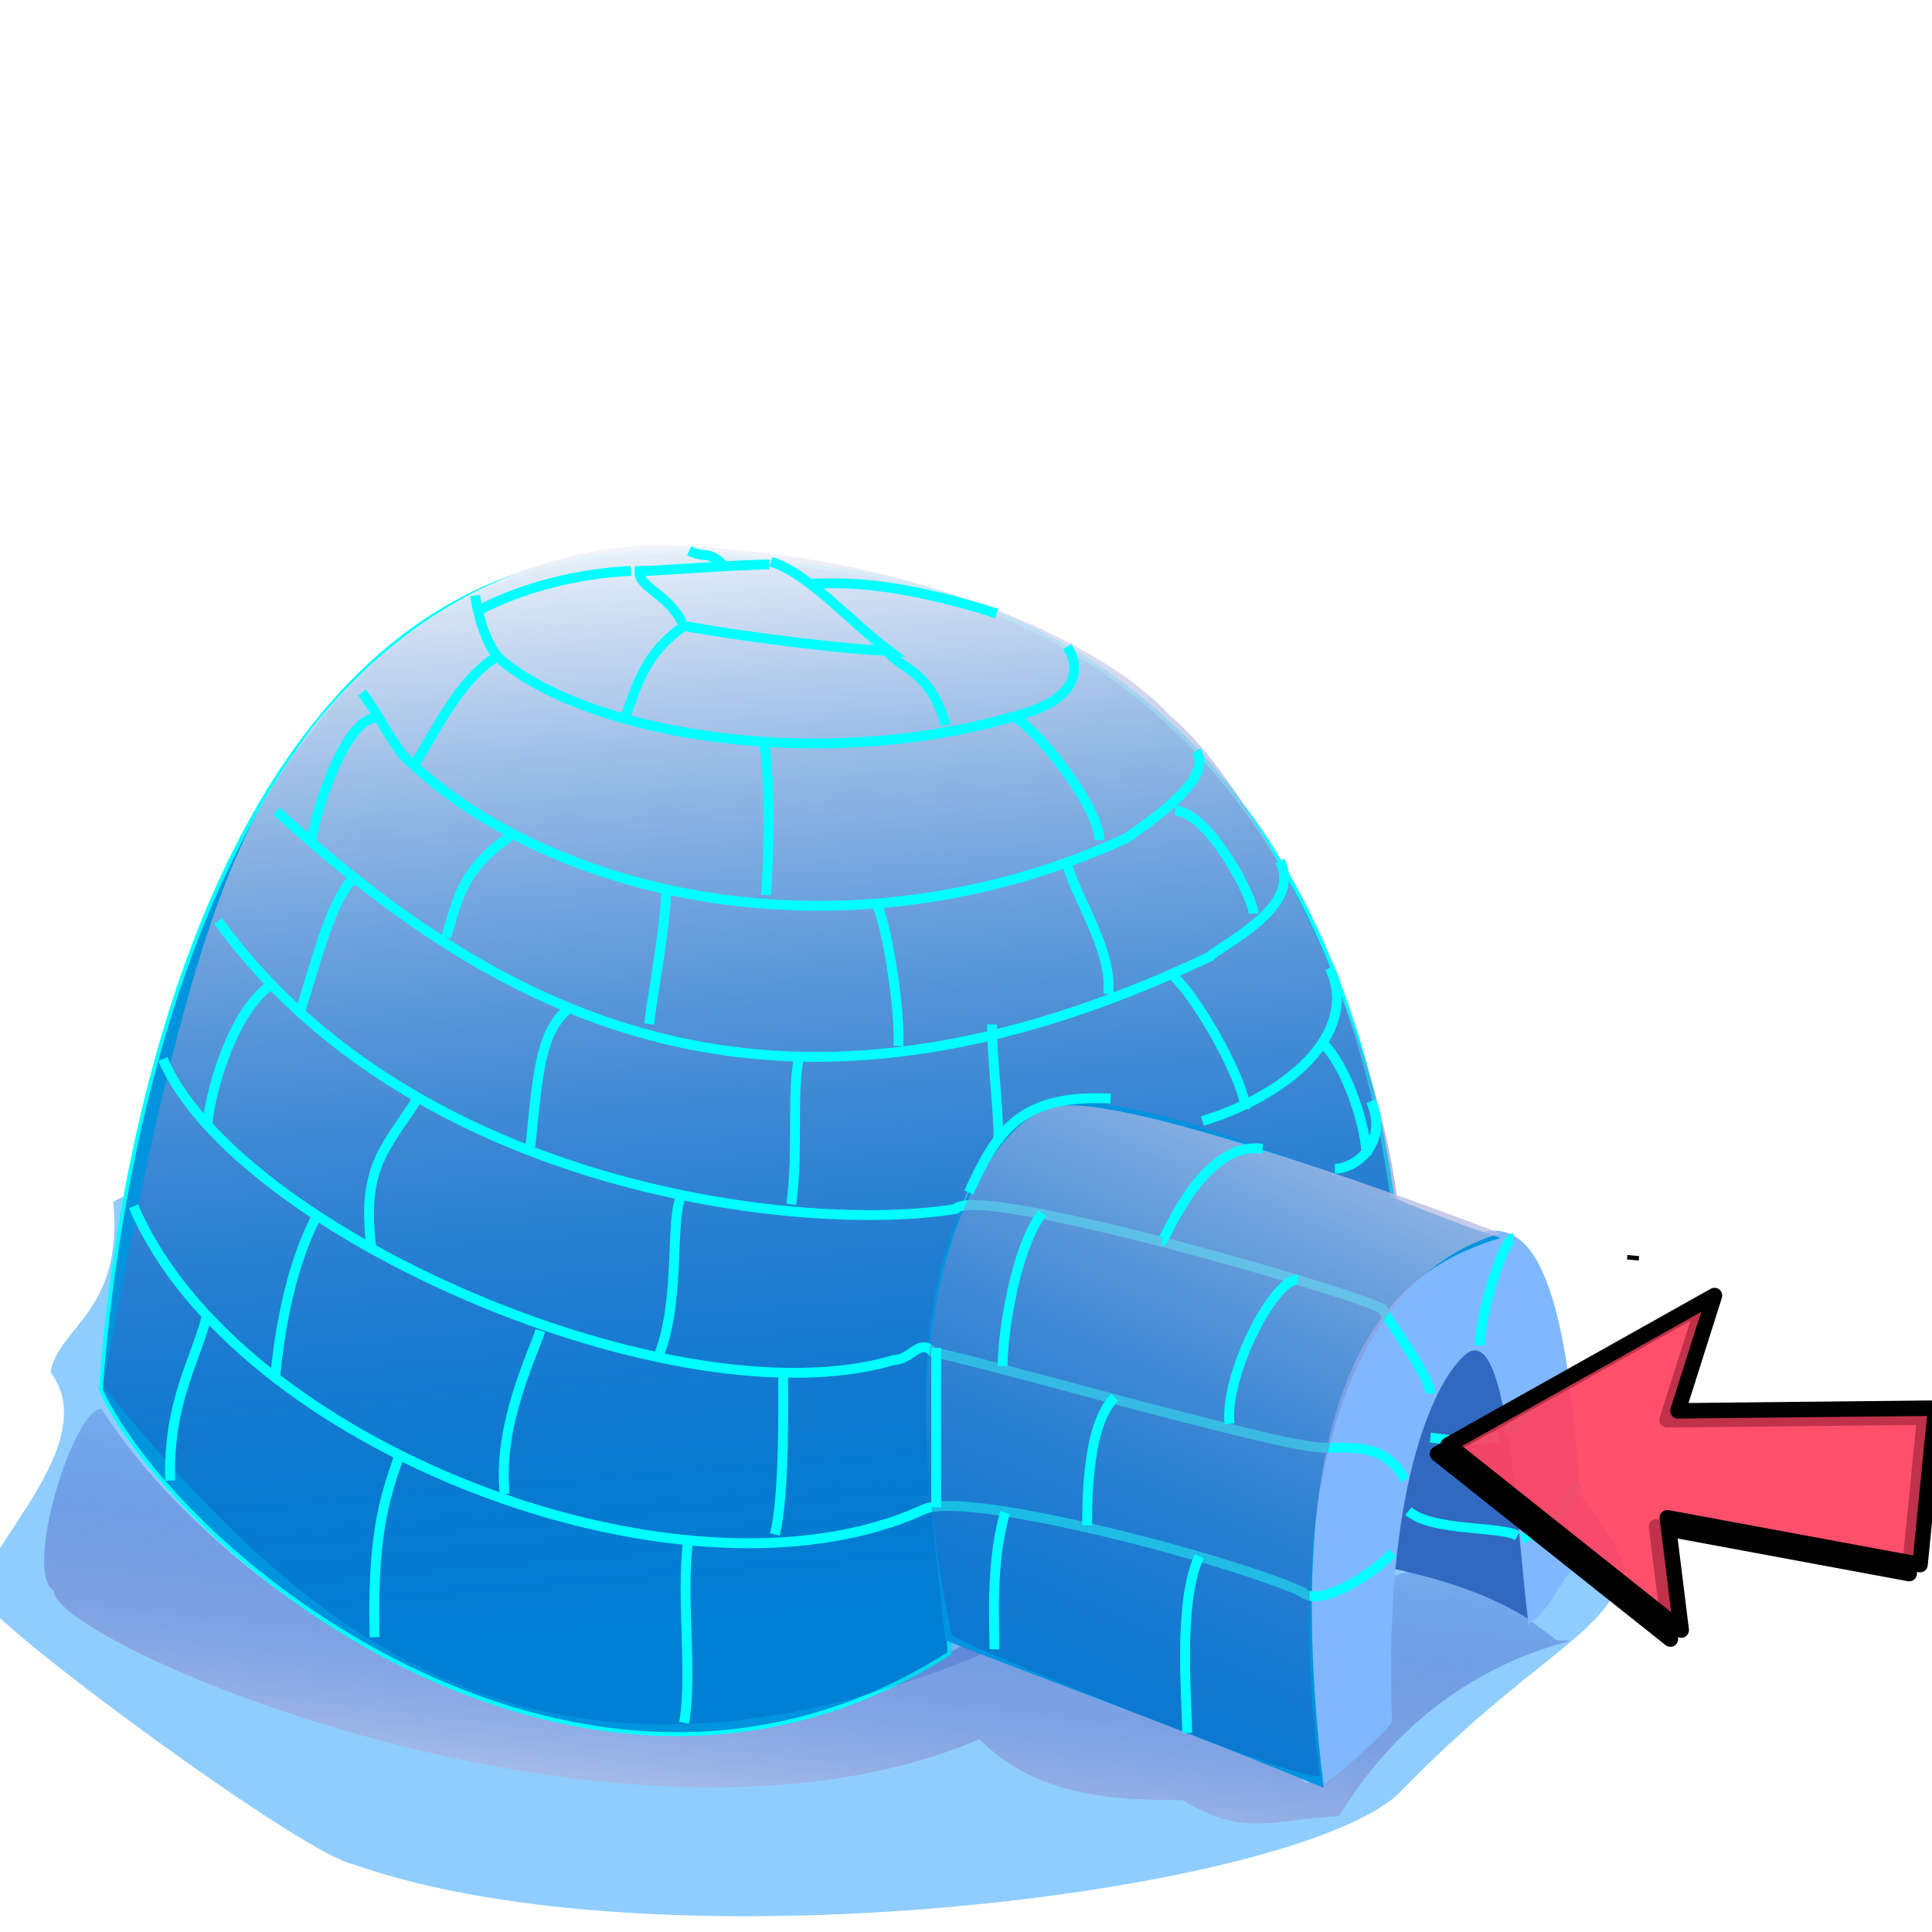
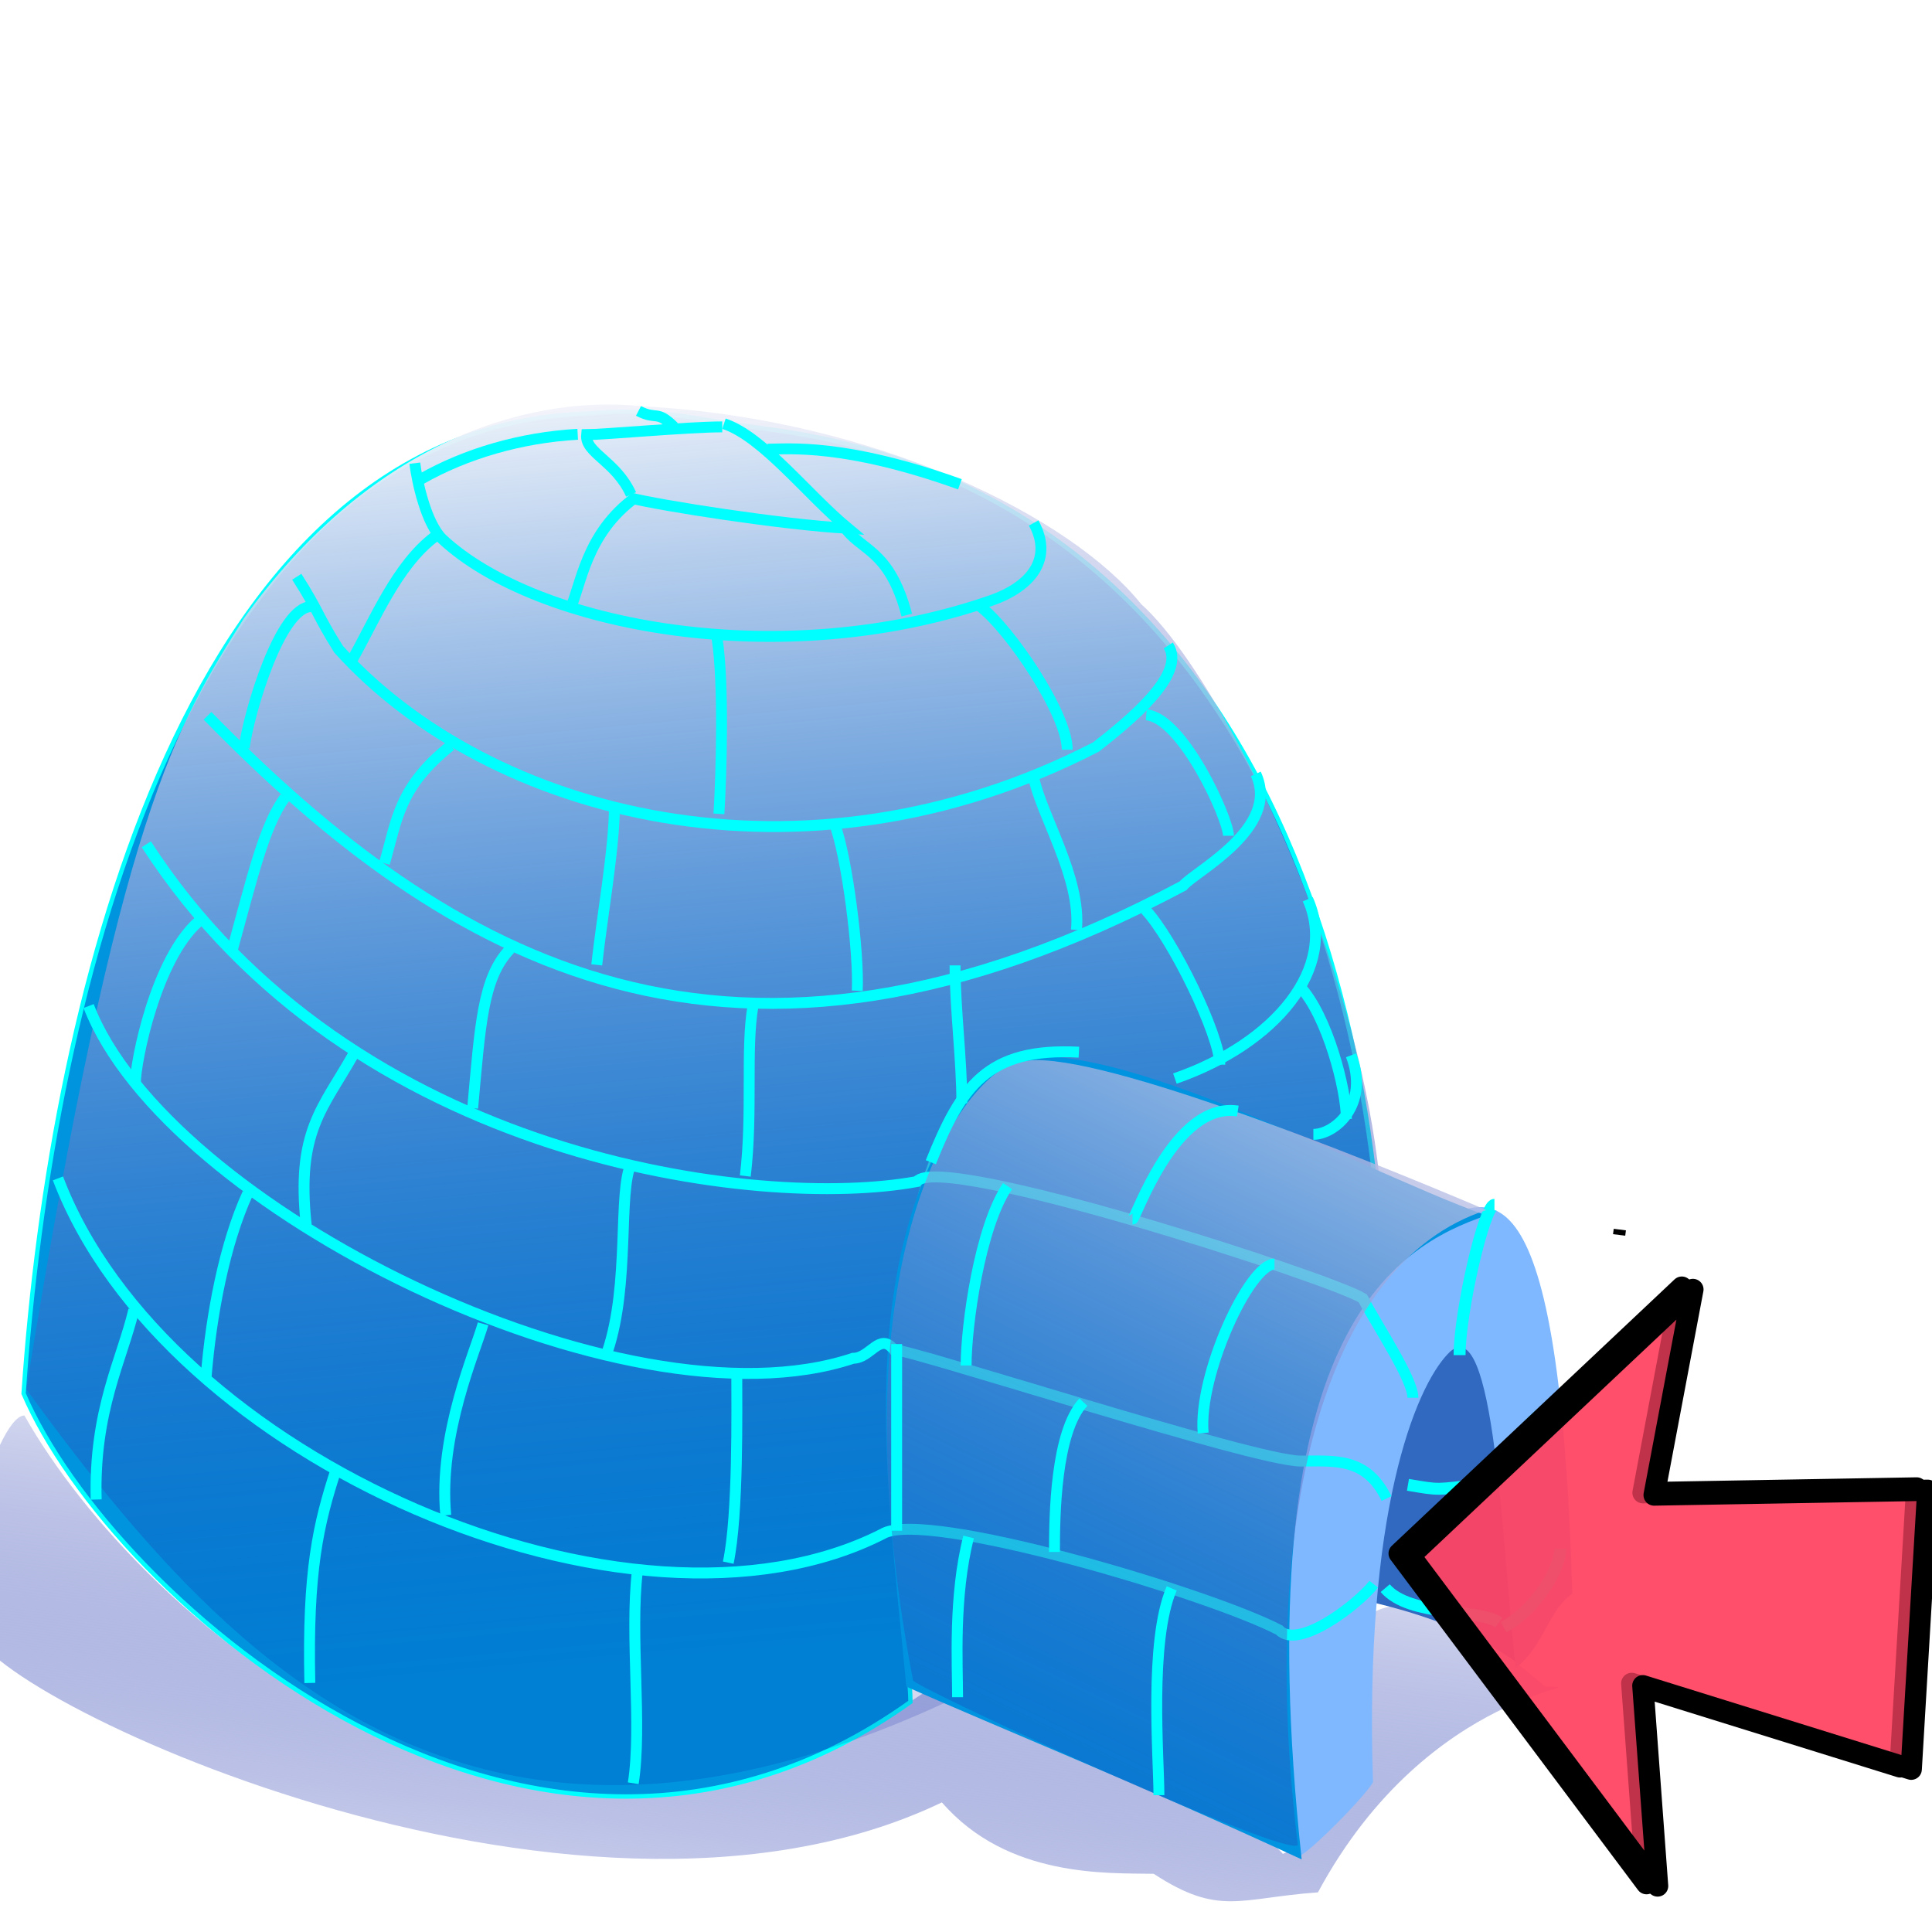
<svg xmlns="http://www.w3.org/2000/svg" xmlns:xlink="http://www.w3.org/1999/xlink" height="48" id="svg32" style="fill:#000000;fill-opacity:0.5;stroke:none" width="48" version="1.0">
  <defs id="defs34">
    <linearGradient id="linearGradient129">
      <stop id="stop130" offset="0" style="stop-color:#0017a2;stop-opacity:0.165;" />
      <stop id="stop131" offset="1" style="stop-color:#ffffff;stop-opacity:1;" />
    </linearGradient>
-     <linearGradient id="linearGradient132" x1="165.306" x2="138.252" xlink:href="#linearGradient129" y1="346.497" y2="47.619" gradientTransform="matrix(0.1029018,0,0,9.341456e-2,-1.161427,7.958166)" gradientUnits="userSpaceOnUse" />
-     <linearGradient id="linearGradient142" x1="248.281" x2="333.287" xlink:href="#linearGradient129" y1="336.286" y2="105.362" gradientTransform="matrix(9.0675228e-2,0,0,0.1060104,-1.161427,7.958166)" gradientUnits="userSpaceOnUse" />
-     <linearGradient id="linearGradient71" x1="107.958" x2="22.31" xlink:href="#linearGradient129" y1="560.437" y2="760.156" gradientTransform="matrix(0.1880011,0,0,5.1130187e-2,-1.161427,7.958166)" gradientUnits="userSpaceOnUse" />
+     <linearGradient id="linearGradient132" x1="165.306" x2="138.252" xlink:href="#linearGradient129" y1="346.497" y2="47.619" gradientTransform="matrix(0.107531,0,0,0.1093901,-3.24127,3.500662)" gradientUnits="userSpaceOnUse" />
+     <linearGradient id="linearGradient142" x1="248.281" x2="333.287" xlink:href="#linearGradient129" y1="336.286" y2="105.362" gradientTransform="matrix(9.4754445e-2,0,0,0.1241402,-3.24127,3.500662)" gradientUnits="userSpaceOnUse" />
+     <linearGradient id="linearGradient71" x1="107.958" x2="22.31" xlink:href="#linearGradient129" y1="560.437" y2="760.156" gradientTransform="matrix(0.1964587,0,0,5.9874415e-2,-3.24127,3.500662)" gradientUnits="userSpaceOnUse" />
  </defs>
-   <path d="M 2.813,29.86 C 3.076,32.579 1.459,32.957 1.253,34.09 C 2.711,36.014 -1.075,38.946 -0.37,39.808 C 0.131,40.611 7.579,46.111 8.803,46.325 C 16.299,48.974 31.853,47.081 34.699,44.61 C 38.109,41.092 39.834,40.711 40.377,39.007 C 40.056,37.595 37.041,34.959 37.694,33.862 C 37.15,32.615 34.804,32.744 35.323,30.088 C 33.679,29.228 35.002,30.083 33.825,28.488 C 33.386,28.286 33.271,26.544 32.827,26.544 C 28.819,21.614 9.262,23.228 5.122,27.344 C 4.531,29.496 3.503,29.438 2.813,29.86 z" id="path19" style="fill:#42aaff;fill-opacity:0.588;fill-rule:evenodd;stroke:none;stroke-width:1px;stroke-linecap:butt;stroke-linejoin:miter;stroke-opacity:1" />
-   <path d="M 2.521,35.001 C 1.812,35.001 0.572,39.084 1.336,39.514 C 1.245,40.814 15.559,46.965 24.334,43.209 C 25.898,44.816 28.276,44.705 29.37,44.724 C 30.93,45.631 31.392,45.239 33.274,45.118 C 35.93,40.716 40.157,40.756 38.687,40.756 C 31.862,35.584 34.5,43.694 32.44,44.3 C 31.67,43.434 25.435,41.469 24.065,40.786 C 14.587,46.602 5.297,39.393 2.521,35.001 z" id="path70" style="fill:url(#linearGradient71);fill-opacity:1;fill-rule:evenodd;stroke:none;stroke-width:1px;stroke-linecap:butt;stroke-linejoin:miter;stroke-opacity:1" />
-   <path d="M 33.639,38.765 C 33.808,38.385 34.519,32.876 34.993,32.876 C 38.587,32.046 38.062,39.691 38.062,40.288 C 36.212,39.018 33.104,38.765 33.639,38.765 z" id="path133" style="fill:#3069bf;fill-opacity:1;fill-rule:evenodd;stroke:none;stroke-width:1px;stroke-linecap:butt;stroke-linejoin:miter;stroke-opacity:1" />
-   <path d="M 40.428,31.236 C 40.525,31.245 40.622,31.254 40.719,31.263" id="path57" style="fill:none;fill-opacity:1;fill-rule:evenodd;stroke:#000000;stroke-width:0.111px;stroke-linecap:butt;stroke-linejoin:miter;stroke-opacity:1" />
-   <path d="M 2.501,34.535 C 3.155,25.906 6.465,14.017 15.9,13.744 C 17.568,13.613 18.148,13.824 20.238,14.076 C 33.543,15.67 35.341,29.508 34.736,35.352 C 33.281,36.898 33.281,36.981 31.827,37.806 C 31.343,34.076 29.646,26.46 26.011,27.719 C 21.891,28.809 23.587,39.814 23.587,41.078 C 14.619,46.802 4.59,38.897 2.501,34.535 z" id="path58" style="font-size:12px;fill:#0094de;fill-opacity:1;fill-rule:evenodd;stroke:#00ffff;stroke-width:0.097;stroke-opacity:1" />
-   <path d="M 7.739,18.089 C 6.143,20.36 4.779,22.176 2.565,34.444 C 8.336,41.5 15.725,48.375 33.283,36.061 C 37.625,31.525 31.742,19.909 29.071,17.785 C 27.444,15.973 22.842,13.859 17.216,13.588 C 14.332,13.319 10.643,14.467 7.739,18.089 z" id="path128" style="fill:url(#linearGradient132);fill-opacity:1;fill-rule:evenodd;stroke:none;stroke-width:1px;stroke-linecap:butt;stroke-linejoin:miter;stroke-opacity:1" />
-   <path d="M 34.584,42.783 C 34.372,37.058 35.586,34.422 36.361,33.696 C 37.491,32.606 37.659,37.936 37.977,40.359 C 38.662,39.875 38.757,39.117 39.323,38.784 C 39,29 37.197,30.453 35.876,30.969 C 33.342,32.093 31.594,38.786 32.806,44.328 C 32.806,44.509 34.341,43.146 34.584,42.783 z" id="path62" style="fill:#7fb8ff;fill-opacity:1;fill-rule:evenodd;stroke:none;stroke-width:1px;stroke-linecap:butt;stroke-linejoin:miter;stroke-opacity:1" />
-   <path d="M 23.489,40.753 C 25.54,41.571 29.009,42.816 32.887,44.418 C 31.544,33.265 35.093,31.424 37.276,30.757 C 33.932,29.667 28.012,26.698 25.616,27.516 C 22.066,31.06 23.004,36.119 23.489,40.753 z" id="path61" style="fill:#0093df;fill-opacity:1;fill-rule:evenodd;stroke:none;stroke-width:1px;stroke-linecap:butt;stroke-linejoin:miter;stroke-opacity:1" />
-   <path d="M 3.319,29.97 C 5.841,35.92 16.944,40.222 22.923,37.514 C 23.905,36.973 30.669,38.771 32.354,39.552 C 32.79,39.974 34.18,39.05 34.601,38.579" id="path80" style="font-size:12px;fill:none;fill-opacity:1;fill-rule:evenodd;stroke:#00ffff;stroke-width:0.245;stroke-dasharray:none;stroke-opacity:1" />
-   <path d="M 4.047,26.314 C 5.878,30.578 16.757,35.411 22.223,33.786 C 22.638,33.786 22.853,33.223 23.192,33.605 C 23.64,33.605 31.766,35.967 32.868,35.967 C 33.667,35.967 34.424,35.88 34.905,36.762" id="path81" style="font-size:12px;fill:none;fill-opacity:1;fill-rule:evenodd;stroke:#00ffff;stroke-width:0.245;stroke-dasharray:none;stroke-opacity:1" />
-   <path d="M 5.419,22.882 C 10.293,29.625 20.041,30.647 23.737,30.037 C 24.28,29.394 33.619,32.106 34.341,32.514 C 34.696,33.116 35.532,34.225 35.532,34.624" id="path82" style="font-size:12px;fill:none;fill-opacity:1;fill-rule:evenodd;stroke:#00ffff;stroke-width:0.245;stroke-dasharray:none;stroke-opacity:1" />
-   <path d="M 6.873,20.156 C 12.628,25.411 19.356,28.847 30.068,23.762 C 30.325,23.472 32.399,22.541 31.797,21.389" id="path83" style="font-size:12px;fill:none;fill-opacity:1;fill-rule:evenodd;stroke:#00ffff;stroke-width:0.245;stroke-dasharray:none;stroke-opacity:1" />
-   <path d="M 29.874,27.853 C 32.281,27.108 33.755,25.492 33.033,24.047" id="path84" style="font-size:12px;fill:none;fill-opacity:1;fill-rule:evenodd;stroke:#00ffff;stroke-width:0.245;stroke-dasharray:none;stroke-opacity:1" />
-   <path d="M 8.996,17.205 C 9.53,17.949 9.466,18 9.991,18.744 C 13.559,22.277 21.021,24.031 28.002,20.815 C 28.8,20.255 30.158,19.272 29.716,18.663" id="path86" style="font-size:12px;fill:none;fill-opacity:1;fill-rule:evenodd;stroke:#00ffff;stroke-width:0.245;stroke-dasharray:none;stroke-opacity:1" />
-   <path d="M 11.803,14.796 C 11.858,15.202 12.071,16.064 12.453,16.403 C 14.712,18.283 20.555,19.24 25.489,17.714 C 26.482,17.409 26.974,16.809 26.515,16.064" id="path87" style="font-size:12px;fill:none;fill-opacity:1;fill-rule:evenodd;stroke:#00ffff;stroke-width:0.245;stroke-dasharray:none;stroke-opacity:1" />
-   <path d="M 4.228,36.783 C 4.168,34.892 4.84,33.821 5.121,32.76" id="path88" style="font-size:12px;fill:none;fill-opacity:1;fill-rule:evenodd;stroke:#00ffff;stroke-width:0.245;stroke-dasharray:none;stroke-opacity:1" />
-   <path d="M 7.83,30.287 C 7.274,31.37 6.962,32.871 6.842,34.167" id="path89" style="font-size:12px;fill:none;fill-opacity:1;fill-rule:evenodd;stroke:#00ffff;stroke-width:0.245;stroke-dasharray:none;stroke-opacity:1" />
-   <path d="M 9.931,36.145 C 9.51,37.295 9.247,38.295 9.307,40.675" id="path90" style="font-size:12px;fill:none;fill-opacity:1;fill-rule:evenodd;stroke:#00ffff;stroke-width:0.245;stroke-dasharray:none;stroke-opacity:1" />
-   <path d="M 17.094,38.305 C 16.913,39.686 17.212,41.584 16.996,42.802" id="path91" style="font-size:12px;fill:none;fill-opacity:1;fill-rule:evenodd;stroke:#00ffff;stroke-width:0.245;stroke-dasharray:none;stroke-opacity:1" />
-   <path d="M 19.844,26.306 C 19.663,27.227 19.841,28.569 19.66,29.92" id="path98" style="font-size:12px;fill:none;fill-opacity:1;fill-rule:evenodd;stroke:#00ffff;stroke-width:0.245;stroke-dasharray:none;stroke-opacity:1" />
-   <path d="M 14.072,25.101 C 13.408,25.711 13.359,26.737 13.178,28.48" id="path99" style="font-size:12px;fill:none;fill-opacity:1;fill-rule:evenodd;stroke:#00ffff;stroke-width:0.245;stroke-dasharray:none;stroke-opacity:1" />
-   <path d="M 8.717,21.884 C 8.218,22.493 7.944,23.566 7.463,25.123" id="path100" style="font-size:12px;fill:none;fill-opacity:1;fill-rule:evenodd;stroke:#00ffff;stroke-width:0.245;stroke-dasharray:none;stroke-opacity:1" />
-   <path d="M 10.352,27.325 C 9.61,28.498 8.98,28.966 9.221,30.96" id="path101" style="font-size:12px;fill:none;fill-opacity:1;fill-rule:evenodd;stroke:#00ffff;stroke-width:0.245;stroke-dasharray:none;stroke-opacity:1" />
-   <path d="M 6.67,24.514 C 5.647,25.304 5.159,27.491 5.159,27.942" id="path102" style="font-size:12px;fill:none;fill-opacity:1;fill-rule:evenodd;stroke:#00ffff;stroke-width:0.245;stroke-dasharray:none;stroke-opacity:1" />
-   <path d="M 16.951,29.645 C 16.623,30.254 16.925,32.2 16.384,33.64" id="path103" style="font-size:12px;fill:none;fill-opacity:1;fill-rule:evenodd;stroke:#00ffff;stroke-width:0.245;stroke-dasharray:none;stroke-opacity:1" />
-   <path d="M 13.425,33.056 C 13.245,33.638 12.358,35.398 12.538,37.118" id="path104" style="font-size:12px;fill:none;fill-opacity:1;fill-rule:evenodd;stroke:#00ffff;stroke-width:0.245;stroke-dasharray:none;stroke-opacity:1" />
-   <path d="M 19.457,34.057 C 19.457,34.908 19.495,37.097 19.254,38.123" id="path105" style="font-size:12px;fill:none;fill-opacity:1;fill-rule:evenodd;stroke:#00ffff;stroke-width:0.245;stroke-dasharray:none;stroke-opacity:1" />
-   <path d="M 29.193,20.134 C 30.065,20.202 31.148,22.342 31.148,22.7" id="path108" style="font-size:12px;fill:none;fill-opacity:1;fill-rule:evenodd;stroke:#00ffff;stroke-width:0.245;stroke-dasharray:none;stroke-opacity:1" />
-   <path d="M 26.506,21.428 C 26.687,22.259 27.653,23.584 27.533,24.699" id="path109" style="font-size:12px;fill:none;fill-opacity:1;fill-rule:evenodd;stroke:#00ffff;stroke-width:0.245;stroke-dasharray:none;stroke-opacity:1" />
-   <path d="M 25.245,17.835 C 25.942,18.309 27.314,20.108 27.314,20.875" id="path110" style="font-size:12px;fill:none;fill-opacity:1;fill-rule:evenodd;stroke:#00ffff;stroke-width:0.245;stroke-dasharray:none;stroke-opacity:1" />
-   <path d="M 19.153,13.958 C 20.076,14.229 21.14,15.466 22.103,16.178 C 20.528,16.099 17.634,15.695 16.912,15.53" id="path111" style="font-size:12px;fill:none;fill-opacity:1;fill-rule:evenodd;stroke:#00ffff;stroke-width:0.245;stroke-dasharray:none;stroke-opacity:1" />
-   <path d="M 19.112,14.026 C 18.296,14.026 16.29,14.19 15.887,14.19 C 15.842,14.579 16.583,14.746 16.945,15.459" id="path112" style="font-size:12px;fill:none;fill-opacity:1;fill-rule:evenodd;stroke:#00ffff;stroke-width:0.245;stroke-dasharray:none;stroke-opacity:1" />
-   <path d="M 15.675,14.183 C 14.326,14.251 13.013,14.593 11.949,15.134" id="path113" style="font-size:12px;fill:none;fill-opacity:1;fill-rule:evenodd;stroke:#00ffff;stroke-width:0.245;stroke-dasharray:none;stroke-opacity:1" />
-   <path d="M 18.988,18.512 C 19.153,19.443 19.093,21.399 19.033,22.236" id="path114" style="font-size:12px;fill:none;fill-opacity:1;fill-rule:evenodd;stroke:#00ffff;stroke-width:0.245;stroke-dasharray:none;stroke-opacity:1" />
-   <path d="M 21.779,22.443 C 22.08,23.144 22.367,25.193 22.321,25.989" id="path115" style="font-size:12px;fill:none;fill-opacity:1;fill-rule:evenodd;stroke:#00ffff;stroke-width:0.245;stroke-dasharray:none;stroke-opacity:1" />
-   <path d="M 16.549,22.055 C 16.549,22.963 16.248,24.453 16.128,25.44" id="path116" style="font-size:12px;fill:none;fill-opacity:1;fill-rule:evenodd;stroke:#00ffff;stroke-width:0.245;stroke-dasharray:none;stroke-opacity:1" />
-   <path d="M 12.659,20.786 C 11.423,21.666 11.382,22.355 11.081,23.284" id="path117" style="font-size:12px;fill:none;fill-opacity:1;fill-rule:evenodd;stroke:#00ffff;stroke-width:0.245;stroke-dasharray:none;stroke-opacity:1" />
-   <path d="M 12.269,16.36 C 11.375,16.969 10.856,18.11 10.314,18.969" id="path118" style="font-size:12px;fill:none;fill-opacity:1;fill-rule:evenodd;stroke:#00ffff;stroke-width:0.245;stroke-dasharray:none;stroke-opacity:1" />
-   <path d="M 9.338,17.839 C 8.606,17.839 7.865,20.05 7.745,20.836" id="path119" style="font-size:12px;fill:none;fill-opacity:1;fill-rule:evenodd;stroke:#00ffff;stroke-width:0.245;stroke-dasharray:none;stroke-opacity:1" />
-   <path d="M 36.765,33.423 C 36.765,32.655 37.356,30.764 37.595,30.764" id="path120" style="font-size:12px;fill:none;fill-opacity:1;fill-rule:evenodd;stroke:#00ffff;stroke-width:0.245;stroke-dasharray:none;stroke-opacity:1" />
-   <path d="M 37.452,35.643 C 37.813,35.12 38.459,34.574 38.865,34.371" id="path121" style="font-size:12px;fill:none;fill-opacity:1;fill-rule:evenodd;stroke:#00ffff;stroke-width:0.245;stroke-dasharray:none;stroke-opacity:1" />
-   <path d="M 37.813,38.234 C 38.64,37.896 39.166,37.165 39.166,36.848" id="path122" style="font-size:12px;fill:none;fill-opacity:1;fill-rule:evenodd;stroke:#00ffff;stroke-width:0.245;stroke-dasharray:none;stroke-opacity:1" />
-   <path d="M 17.06,15.514 C 15.857,16.286 15.753,17.409 15.496,17.883" id="path124" style="font-size:12px;fill:none;fill-opacity:1;fill-rule:evenodd;stroke:#00ffff;stroke-width:0.245;stroke-dasharray:none;stroke-opacity:1" />
-   <path d="M 21.995,16.123 C 22.389,16.665 23.078,16.595 23.499,18.018" id="path125" style="font-size:12px;fill:none;fill-opacity:1;fill-rule:evenodd;stroke:#00ffff;stroke-width:0.245;stroke-dasharray:none;stroke-opacity:1" />
-   <path d="M 20.19,14.499 C 20.671,14.499 22.015,14.363 24.763,15.243" id="path126" style="font-size:12px;fill:none;fill-opacity:1;fill-rule:evenodd;stroke:#00ffff;stroke-width:0.245;stroke-dasharray:none;stroke-opacity:1" />
-   <path d="M 17.963,14.025 C 17.542,13.656 17.561,13.89 17.121,13.687" id="path127" style="font-size:12px;fill:none;fill-opacity:1;fill-rule:evenodd;stroke:#00ffff;stroke-width:0.245;stroke-dasharray:none;stroke-opacity:1" />
-   <path d="M 37.701,38.153 C 37.269,37.91 35.572,38.051 34.993,37.543" id="path134" style="font-size:12px;fill:none;fill-opacity:1;fill-rule:evenodd;stroke:#00ffff;stroke-width:0.245;stroke-dasharray:none;stroke-opacity:1" />
-   <path d="M 37.25,35.716 C 36.166,35.801 36.34,35.817 35.535,35.716" id="path135" style="font-size:12px;fill:none;fill-opacity:1;fill-rule:evenodd;stroke:#00ffff;stroke-width:0.245;stroke-dasharray:none;stroke-opacity:1" />
-   <path d="M 23.65,40.626 C 21.574,30.942 25.239,27.467 26.237,27.495 C 27.712,27.156 34.211,29.472 37.28,30.642 C 33.368,31.776 31.864,37.298 32.796,44.112 C 32.543,44.397 24.073,40.931 23.65,40.626 z" id="path141" style="fill:url(#linearGradient142);fill-opacity:1;fill-rule:evenodd;stroke:none;stroke-width:1px;stroke-linecap:butt;stroke-linejoin:miter;stroke-opacity:1" />
-   <path d="M 33.166,29.036 C 33.672,29.036 34.512,28.409 34.063,27.358" id="path85" style="font-size:12px;fill:none;fill-opacity:1;fill-rule:evenodd;stroke:#00ffff;stroke-width:0.245;stroke-dasharray:none;stroke-opacity:1" />
-   <path d="M 24.97,37.578 C 24.609,38.843 24.707,40.283 24.707,40.977" id="path92" style="font-size:12px;fill:none;fill-opacity:1;fill-rule:evenodd;stroke:#00ffff;stroke-width:0.245;stroke-dasharray:none;stroke-opacity:1" />
-   <path d="M 29.798,38.668 C 29.257,39.789 29.494,42.268 29.494,43.055" id="path93" style="font-size:12px;fill:none;fill-opacity:1;fill-rule:evenodd;stroke:#00ffff;stroke-width:0.245;stroke-dasharray:none;stroke-opacity:1" />
-   <path d="M 27.698,34.716 C 27.036,35.354 27.01,37.121 27.01,37.895" id="path94" style="font-size:12px;fill:none;fill-opacity:1;fill-rule:evenodd;stroke:#00ffff;stroke-width:0.245;stroke-dasharray:none;stroke-opacity:1" />
-   <path d="M 32.241,31.787 C 31.645,31.787 30.425,34.137 30.546,35.372" id="path95" style="font-size:12px;fill:none;fill-opacity:1;fill-rule:evenodd;stroke:#00ffff;stroke-width:0.245;stroke-dasharray:none;stroke-opacity:1" />
-   <path d="M 25.895,30.134 C 25.233,31.005 24.91,33.099 24.91,33.939" id="path96" style="font-size:12px;fill:none;fill-opacity:1;fill-rule:evenodd;stroke:#00ffff;stroke-width:0.245;stroke-dasharray:none;stroke-opacity:1" />
-   <path d="M 31.369,28.541 C 29.865,28.334 28.941,30.836 28.867,30.836" id="path97" style="font-size:12px;fill:none;fill-opacity:1;fill-rule:evenodd;stroke:#00ffff;stroke-width:0.245;stroke-dasharray:none;stroke-opacity:1" />
-   <path d="M 24.647,25.451 C 24.647,26.365 24.808,27.462 24.808,28.377" id="path106" style="font-size:12px;fill:none;fill-opacity:1;fill-rule:evenodd;stroke:#00ffff;stroke-width:0.245;stroke-dasharray:none;stroke-opacity:1" />
-   <path d="M 29.171,24.268 C 29.833,24.898 30.941,26.939 30.941,27.557" id="path107" style="font-size:12px;fill:none;fill-opacity:1;fill-rule:evenodd;stroke:#00ffff;stroke-width:0.245;stroke-dasharray:none;stroke-opacity:1" />
-   <path d="M 32.841,25.893 C 33.503,26.523 33.95,28.09 33.95,28.708" id="path123" style="font-size:12px;fill:none;fill-opacity:1;fill-rule:evenodd;stroke:#00ffff;stroke-width:0.245;stroke-dasharray:none;stroke-opacity:1" />
-   <path d="M 23.259,37.445 C 23.259,36.784 23.259,34.162 23.259,33.485" id="path136" style="font-size:12px;fill:none;fill-opacity:1;fill-rule:evenodd;stroke:#00ffff;stroke-width:0.245;stroke-dasharray:none;stroke-opacity:1" />
-   <path d="M 24.071,29.627 C 24.793,28.016 25.409,27.19 27.591,27.292" id="path140" style="font-size:12px;fill:none;fill-opacity:1;fill-rule:evenodd;stroke:#00ffff;stroke-width:0.245;stroke-dasharray:none;stroke-opacity:1" />
-   <use height="1052.362" id="use1503" transform="translate(-0.2693538,0.2236467)" width="744.094" x="0" xlink:href="#rect899" y="0" />
-   <path d="M 42.596,32.187 L 41.688,35.052 L 48.089,34.985 L 47.703,38.872 L 41.424,37.708 L 41.77,40.499 L 35.983,35.898 L 42.596,32.187 z" id="rect899" style="fill:#ff4361;fill-opacity:0.75;fill-rule:evenodd;stroke:#000000;stroke-width:0.384;stroke-linecap:round;stroke-linejoin:round;stroke-miterlimit:4;stroke-opacity:1" />
+   <path d="M 0.607,35.168 C -0.134,35.168 -1.43,39.95 -0.631,40.453 C -0.727,41.975 14.231,49.179 23.401,44.78 C 25.035,46.662 27.521,46.532 28.663,46.554 C 30.294,47.616 30.776,47.157 32.744,47.015 C 35.519,41.861 39.936,41.907 38.4,41.907 C 31.268,35.852 34.024,45.348 31.871,46.058 C 31.067,45.044 24.552,42.743 23.12,41.943 C 13.215,48.753 3.508,40.311 0.607,35.168 z" id="path70" style="fill:url(#linearGradient71);fill-opacity:1;fill-rule:evenodd;stroke:none;stroke-width:1px;stroke-linecap:butt;stroke-linejoin:miter;stroke-opacity:1" />
+   <path d="M 33.125,39.576 C 33.301,39.132 34.045,32.68 34.54,32.68 C 38.296,31.708 37.747,40.661 37.747,41.359 C 35.814,39.872 32.566,39.576 33.125,39.576 z" id="path133" style="fill:#3069bf;fill-opacity:1;fill-rule:evenodd;stroke:none;stroke-width:1px;stroke-linecap:butt;stroke-linejoin:miter;stroke-opacity:1" />
+   <path d="M 40.084,30.596 C 40.185,30.609 40.286,30.621 40.387,30.634" id="path57" style="fill:none;fill-opacity:1;fill-rule:evenodd;stroke:#000000;stroke-width:0.134px;stroke-linecap:butt;stroke-linejoin:miter;stroke-opacity:1" />
+   <path d="M 0.586,34.622 C 1.27,24.518 4.729,10.595 14.587,10.276 C 16.33,10.122 16.937,10.37 19.121,10.665 C 33.025,12.532 34.904,28.736 34.271,35.58 C 32.751,37.39 32.751,37.487 31.231,38.453 C 30.725,34.085 28.952,25.167 25.153,26.641 C 20.848,27.918 22.62,40.804 22.62,42.284 C 13.249,48.988 2.769,39.73 0.586,34.622 z" id="path58" style="font-size:12px;fill:#0094de;fill-opacity:1;fill-rule:evenodd;stroke:#00ffff;stroke-width:0.108;stroke-opacity:1" />
+   <path d="M 6.059,15.365 C 4.392,18.024 2.967,20.15 0.653,34.516 C 6.683,42.779 14.405,50.829 32.753,36.409 C 37.29,31.098 31.142,17.495 28.351,15.008 C 26.652,12.886 21.842,10.41 15.963,10.094 C 12.949,9.778 9.094,11.122 6.059,15.365 z" id="path128" style="fill:url(#linearGradient132);fill-opacity:1;fill-rule:evenodd;stroke:none;stroke-width:1px;stroke-linecap:butt;stroke-linejoin:miter;stroke-opacity:1" />
+   <path d="M 34.112,44.281 C 33.891,37.577 35.16,34.491 35.969,33.64 C 37.15,32.364 37.326,38.605 37.657,41.443 C 38.374,40.876 38.473,39.988 39.064,39.599 C 38.727,28.141 36.843,29.842 35.463,30.447 C 32.815,31.763 30.988,39.601 32.254,46.09 C 32.254,46.303 33.859,44.707 34.112,44.281 z" id="path62" style="fill:#7fb8ff;fill-opacity:1;fill-rule:evenodd;stroke:none;stroke-width:1px;stroke-linecap:butt;stroke-linejoin:miter;stroke-opacity:1" />
+   <path d="M 22.518,41.904 C 24.662,42.862 28.287,44.319 32.339,46.196 C 30.935,33.135 34.644,30.979 36.926,30.199 C 33.431,28.922 27.244,25.446 24.741,26.403 C 21.032,30.554 22.011,36.477 22.518,41.904 z" id="path61" style="fill:#0093df;fill-opacity:1;fill-rule:evenodd;stroke:none;stroke-width:1px;stroke-linecap:butt;stroke-linejoin:miter;stroke-opacity:1" />
+   <path d="M 1.44,29.277 C 4.076,36.245 15.679,41.282 21.926,38.111 C 22.953,37.477 30.022,39.583 31.782,40.498 C 32.237,40.992 33.69,39.91 34.13,39.359" id="path80" style="font-size:12px;fill:none;fill-opacity:1;fill-rule:evenodd;stroke:#00ffff;stroke-width:0.271;stroke-dasharray:none;stroke-opacity:1" />
+   <path d="M 2.202,24.995 C 4.115,29.989 15.483,35.648 21.195,33.746 C 21.629,33.746 21.854,33.086 22.208,33.533 C 22.676,33.533 31.167,36.3 32.319,36.3 C 33.154,36.3 33.945,36.198 34.448,37.23" id="path81" style="font-size:12px;fill:none;fill-opacity:1;fill-rule:evenodd;stroke:#00ffff;stroke-width:0.271;stroke-dasharray:none;stroke-opacity:1" />
+   <path d="M 3.635,20.976 C 8.729,28.873 18.915,30.069 22.778,29.356 C 23.344,28.602 33.104,31.779 33.858,32.256 C 34.229,32.962 35.103,34.26 35.103,34.726" id="path82" style="font-size:12px;fill:none;fill-opacity:1;fill-rule:evenodd;stroke:#00ffff;stroke-width:0.271;stroke-dasharray:none;stroke-opacity:1" />
+   <path d="M 5.155,17.784 C 11.169,23.938 18.2,27.962 29.393,22.007 C 29.662,21.667 31.829,20.578 31.2,19.228" id="path83" style="font-size:12px;fill:none;fill-opacity:1;fill-rule:evenodd;stroke:#00ffff;stroke-width:0.271;stroke-dasharray:none;stroke-opacity:1" />
+   <path d="M 29.19,26.797 C 31.706,25.926 33.246,24.033 32.491,22.341" id="path84" style="font-size:12px;fill:none;fill-opacity:1;fill-rule:evenodd;stroke:#00ffff;stroke-width:0.271;stroke-dasharray:none;stroke-opacity:1" />
+   <path d="M 7.373,14.329 C 7.931,15.201 7.864,15.259 8.413,16.131 C 12.141,20.268 19.939,22.323 27.234,18.556 C 28.068,17.9 29.487,16.749 29.025,16.036" id="path86" style="font-size:12px;fill:none;fill-opacity:1;fill-rule:evenodd;stroke:#00ffff;stroke-width:0.271;stroke-dasharray:none;stroke-opacity:1" />
+   <path d="M 10.306,11.508 C 10.364,11.983 10.586,12.993 10.985,13.389 C 13.347,15.591 19.452,16.712 24.608,14.925 C 25.646,14.568 26.16,13.865 25.681,12.993" id="path87" style="font-size:12px;fill:none;fill-opacity:1;fill-rule:evenodd;stroke:#00ffff;stroke-width:0.271;stroke-dasharray:none;stroke-opacity:1" />
+   <path d="M 2.39,37.255 C 2.328,35.041 3.03,33.787 3.324,32.544" id="path88" style="font-size:12px;fill:none;fill-opacity:1;fill-rule:evenodd;stroke:#00ffff;stroke-width:0.271;stroke-dasharray:none;stroke-opacity:1" />
+   <path d="M 6.155,29.648 C 5.573,30.916 5.248,32.674 5.122,34.192" id="path89" style="font-size:12px;fill:none;fill-opacity:1;fill-rule:evenodd;stroke:#00ffff;stroke-width:0.271;stroke-dasharray:none;stroke-opacity:1" />
+   <path d="M 8.35,36.509 C 7.91,37.855 7.635,39.026 7.698,41.813" id="path90" style="font-size:12px;fill:none;fill-opacity:1;fill-rule:evenodd;stroke:#00ffff;stroke-width:0.271;stroke-dasharray:none;stroke-opacity:1" />
+   <path d="M 15.835,39.037 C 15.646,40.654 15.959,42.877 15.733,44.304" id="path91" style="font-size:12px;fill:none;fill-opacity:1;fill-rule:evenodd;stroke:#00ffff;stroke-width:0.271;stroke-dasharray:none;stroke-opacity:1" />
+   <path d="M 18.709,24.986 C 18.52,26.064 18.706,27.637 18.517,29.218" id="path98" style="font-size:12px;fill:none;fill-opacity:1;fill-rule:evenodd;stroke:#00ffff;stroke-width:0.271;stroke-dasharray:none;stroke-opacity:1" />
+   <path d="M 12.677,23.576 C 11.984,24.289 11.932,25.49 11.743,27.532" id="path99" style="font-size:12px;fill:none;fill-opacity:1;fill-rule:evenodd;stroke:#00ffff;stroke-width:0.271;stroke-dasharray:none;stroke-opacity:1" />
+   <path d="M 7.082,19.808 C 6.56,20.521 6.274,21.777 5.771,23.601" id="path100" style="font-size:12px;fill:none;fill-opacity:1;fill-rule:evenodd;stroke:#00ffff;stroke-width:0.271;stroke-dasharray:none;stroke-opacity:1" />
+   <path d="M 8.79,26.18 C 8.015,27.553 7.357,28.102 7.608,30.436" id="path101" style="font-size:12px;fill:none;fill-opacity:1;fill-rule:evenodd;stroke:#00ffff;stroke-width:0.271;stroke-dasharray:none;stroke-opacity:1" />
+   <path d="M 4.943,22.887 C 3.874,23.813 3.364,26.374 3.364,26.902" id="path102" style="font-size:12px;fill:none;fill-opacity:1;fill-rule:evenodd;stroke:#00ffff;stroke-width:0.271;stroke-dasharray:none;stroke-opacity:1" />
+   <path d="M 15.686,28.897 C 15.343,29.61 15.659,31.889 15.093,33.574" id="path103" style="font-size:12px;fill:none;fill-opacity:1;fill-rule:evenodd;stroke:#00ffff;stroke-width:0.271;stroke-dasharray:none;stroke-opacity:1" />
+   <path d="M 12.002,32.89 C 11.813,33.573 10.886,35.633 11.075,37.647" id="path104" style="font-size:12px;fill:none;fill-opacity:1;fill-rule:evenodd;stroke:#00ffff;stroke-width:0.271;stroke-dasharray:none;stroke-opacity:1" />
+   <path d="M 18.305,34.063 C 18.305,35.06 18.345,37.623 18.093,38.824" id="path105" style="font-size:12px;fill:none;fill-opacity:1;fill-rule:evenodd;stroke:#00ffff;stroke-width:0.271;stroke-dasharray:none;stroke-opacity:1" />
+   <path d="M 28.479,17.759 C 29.389,17.838 30.521,20.345 30.521,20.764" id="path108" style="font-size:12px;fill:none;fill-opacity:1;fill-rule:evenodd;stroke:#00ffff;stroke-width:0.271;stroke-dasharray:none;stroke-opacity:1" />
+   <path d="M 25.671,19.274 C 25.86,20.248 26.869,21.799 26.744,23.105" id="path109" style="font-size:12px;fill:none;fill-opacity:1;fill-rule:evenodd;stroke:#00ffff;stroke-width:0.271;stroke-dasharray:none;stroke-opacity:1" />
+   <path d="M 24.353,15.067 C 25.082,15.622 26.515,17.728 26.515,18.627" id="path110" style="font-size:12px;fill:none;fill-opacity:1;fill-rule:evenodd;stroke:#00ffff;stroke-width:0.271;stroke-dasharray:none;stroke-opacity:1" />
+   <path d="M 17.987,10.527 C 18.951,10.844 20.063,12.293 21.069,13.127 C 19.424,13.034 16.4,12.56 15.645,12.368" id="path111" style="font-size:12px;fill:none;fill-opacity:1;fill-rule:evenodd;stroke:#00ffff;stroke-width:0.271;stroke-dasharray:none;stroke-opacity:1" />
+   <path d="M 17.944,10.606 C 17.091,10.606 14.995,10.799 14.574,10.799 C 14.527,11.254 15.302,11.45 15.679,12.284" id="path112" style="font-size:12px;fill:none;fill-opacity:1;fill-rule:evenodd;stroke:#00ffff;stroke-width:0.271;stroke-dasharray:none;stroke-opacity:1" />
+   <path d="M 14.353,10.79 C 12.942,10.869 11.571,11.27 10.459,11.904" id="path113" style="font-size:12px;fill:none;fill-opacity:1;fill-rule:evenodd;stroke:#00ffff;stroke-width:0.271;stroke-dasharray:none;stroke-opacity:1" />
+   <path d="M 17.815,15.86 C 17.987,16.949 17.924,19.24 17.861,20.22" id="path114" style="font-size:12px;fill:none;fill-opacity:1;fill-rule:evenodd;stroke:#00ffff;stroke-width:0.271;stroke-dasharray:none;stroke-opacity:1" />
+   <path d="M 20.732,20.463 C 21.046,21.284 21.346,23.683 21.298,24.615" id="path115" style="font-size:12px;fill:none;fill-opacity:1;fill-rule:evenodd;stroke:#00ffff;stroke-width:0.271;stroke-dasharray:none;stroke-opacity:1" />
+   <path d="M 15.266,20.008 C 15.266,21.072 14.951,22.816 14.826,23.972" id="path116" style="font-size:12px;fill:none;fill-opacity:1;fill-rule:evenodd;stroke:#00ffff;stroke-width:0.271;stroke-dasharray:none;stroke-opacity:1" />
+   <path d="M 11.201,18.522 C 9.909,19.553 9.866,20.359 9.552,21.448" id="path117" style="font-size:12px;fill:none;fill-opacity:1;fill-rule:evenodd;stroke:#00ffff;stroke-width:0.271;stroke-dasharray:none;stroke-opacity:1" />
+   <path d="M 10.793,13.34 C 9.859,14.053 9.317,15.388 8.751,16.394" id="path118" style="font-size:12px;fill:none;fill-opacity:1;fill-rule:evenodd;stroke:#00ffff;stroke-width:0.271;stroke-dasharray:none;stroke-opacity:1" />
+   <path d="M 7.731,15.072 C 6.966,15.072 6.191,17.661 6.065,18.581" id="path119" style="font-size:12px;fill:none;fill-opacity:1;fill-rule:evenodd;stroke:#00ffff;stroke-width:0.271;stroke-dasharray:none;stroke-opacity:1" />
+   <path d="M 36.263,33.668 C 36.263,32.59 36.879,29.933 37.129,29.933" id="path120" style="font-size:12px;fill:none;fill-opacity:1;fill-rule:evenodd;stroke:#00ffff;stroke-width:0.297;stroke-dasharray:none;stroke-opacity:1" />
+   <path d="M 36.98,36.788 C 37.356,36.052 38.03,35.286 38.454,35.001" id="path121" style="font-size:12px;fill:none;fill-opacity:1;fill-rule:evenodd;stroke:#00ffff;stroke-width:0.297;stroke-dasharray:none;stroke-opacity:1" />
+   <path d="M 37.356,40.427 C 38.218,39.952 38.767,38.926 38.767,38.48" id="path122" style="font-size:12px;fill:none;fill-opacity:1;fill-rule:evenodd;stroke:#00ffff;stroke-width:0.297;stroke-dasharray:none;stroke-opacity:1" />
+   <path d="M 15.8,12.349 C 14.543,13.253 14.434,14.568 14.165,15.123" id="path124" style="font-size:12px;fill:none;fill-opacity:1;fill-rule:evenodd;stroke:#00ffff;stroke-width:0.271;stroke-dasharray:none;stroke-opacity:1" />
+   <path d="M 20.957,13.062 C 21.369,13.696 22.089,13.615 22.529,15.281" id="path125" style="font-size:12px;fill:none;fill-opacity:1;fill-rule:evenodd;stroke:#00ffff;stroke-width:0.271;stroke-dasharray:none;stroke-opacity:1" />
+   <path d="M 19.07,11.16 C 19.573,11.16 20.978,11.001 23.849,12.032" id="path126" style="font-size:12px;fill:none;fill-opacity:1;fill-rule:evenodd;stroke:#00ffff;stroke-width:0.271;stroke-dasharray:none;stroke-opacity:1" />
+   <path d="M 16.744,10.605 C 16.303,10.172 16.323,10.447 15.863,10.209" id="path127" style="font-size:12px;fill:none;fill-opacity:1;fill-rule:evenodd;stroke:#00ffff;stroke-width:0.271;stroke-dasharray:none;stroke-opacity:1" />
+   <path d="M 37.239,40.313 C 36.789,39.971 35.019,40.17 34.415,39.457" id="path134" style="font-size:12px;fill:none;fill-opacity:1;fill-rule:evenodd;stroke:#00ffff;stroke-width:0.297;stroke-dasharray:none;stroke-opacity:1" />
+   <path d="M 36.768,36.89 C 35.639,37.009 35.82,37.032 34.98,36.89" id="path135" style="font-size:12px;fill:none;fill-opacity:1;fill-rule:evenodd;stroke:#00ffff;stroke-width:0.297;stroke-dasharray:none;stroke-opacity:1" />
+   <path d="M 22.686,41.756 C 20.517,30.415 24.347,26.346 25.39,26.378 C 26.931,25.982 33.722,28.694 36.929,30.064 C 32.842,31.392 31.27,37.859 32.244,45.838 C 31.979,46.172 23.128,42.112 22.686,41.756 z" id="path141" style="fill:url(#linearGradient142);fill-opacity:1;fill-rule:evenodd;stroke:none;stroke-width:1px;stroke-linecap:butt;stroke-linejoin:miter;stroke-opacity:1" />
+   <path d="M 32.63,28.183 C 33.16,28.183 34.037,27.449 33.567,26.218" id="path85" style="font-size:12px;fill:none;fill-opacity:1;fill-rule:evenodd;stroke:#00ffff;stroke-width:0.271;stroke-dasharray:none;stroke-opacity:1" />
+   <path d="M 24.065,38.186 C 23.688,39.667 23.791,41.353 23.791,42.167" id="path92" style="font-size:12px;fill:none;fill-opacity:1;fill-rule:evenodd;stroke:#00ffff;stroke-width:0.271;stroke-dasharray:none;stroke-opacity:1" />
+   <path d="M 29.111,39.463 C 28.545,40.775 28.793,43.678 28.793,44.6" id="path93" style="font-size:12px;fill:none;fill-opacity:1;fill-rule:evenodd;stroke:#00ffff;stroke-width:0.271;stroke-dasharray:none;stroke-opacity:1" />
+   <path d="M 26.916,34.835 C 26.224,35.582 26.198,37.651 26.198,38.557" id="path94" style="font-size:12px;fill:none;fill-opacity:1;fill-rule:evenodd;stroke:#00ffff;stroke-width:0.271;stroke-dasharray:none;stroke-opacity:1" />
+   <path d="M 31.664,31.405 C 31.041,31.405 29.767,34.156 29.892,35.603" id="path95" style="font-size:12px;fill:none;fill-opacity:1;fill-rule:evenodd;stroke:#00ffff;stroke-width:0.271;stroke-dasharray:none;stroke-opacity:1" />
+   <path d="M 25.032,29.469 C 24.34,30.489 24.003,32.941 24.003,33.925" id="path96" style="font-size:12px;fill:none;fill-opacity:1;fill-rule:evenodd;stroke:#00ffff;stroke-width:0.271;stroke-dasharray:none;stroke-opacity:1" />
+   <path d="M 30.753,27.603 C 29.181,27.361 28.215,30.291 28.138,30.291" id="path97" style="font-size:12px;fill:none;fill-opacity:1;fill-rule:evenodd;stroke:#00ffff;stroke-width:0.271;stroke-dasharray:none;stroke-opacity:1" />
+   <path d="M 23.728,23.985 C 23.728,25.056 23.897,26.341 23.897,27.411" id="path106" style="font-size:12px;fill:none;fill-opacity:1;fill-rule:evenodd;stroke:#00ffff;stroke-width:0.271;stroke-dasharray:none;stroke-opacity:1" />
+   <path d="M 28.455,22.6 C 29.147,23.338 30.306,25.728 30.306,26.451" id="path107" style="font-size:12px;fill:none;fill-opacity:1;fill-rule:evenodd;stroke:#00ffff;stroke-width:0.271;stroke-dasharray:none;stroke-opacity:1" />
+   <path d="M 32.291,24.502 C 32.983,25.24 33.45,27.076 33.45,27.799" id="path123" style="font-size:12px;fill:none;fill-opacity:1;fill-rule:evenodd;stroke:#00ffff;stroke-width:0.271;stroke-dasharray:none;stroke-opacity:1" />
+   <path d="M 22.277,38.03 C 22.277,37.256 22.277,34.186 22.277,33.393" id="path136" style="font-size:12px;fill:none;fill-opacity:1;fill-rule:evenodd;stroke:#00ffff;stroke-width:0.271;stroke-dasharray:none;stroke-opacity:1" />
+   <path d="M 23.126,28.875 C 23.881,26.989 24.525,26.022 26.805,26.141" id="path140" style="font-size:12px;fill:none;fill-opacity:1;fill-rule:evenodd;stroke:#00ffff;stroke-width:0.271;stroke-dasharray:none;stroke-opacity:1" />
+   <use height="1052.362" id="use1503" transform="translate(-0.2756084,-5.7640485e-2)" width="744.094" x="0" xlink:href="#rect899" y="0" />
+   <path d="M 42.06,32.036 L 41.096,37.144 L 47.895,37.025 L 47.484,43.956 L 40.816,41.881 L 41.183,46.857 L 35.037,38.653 L 42.06,32.036 z" id="rect899" style="fill:#ff4361;fill-opacity:0.75;fill-rule:evenodd;stroke:#000000;stroke-width:0.528;stroke-linecap:round;stroke-linejoin:round;stroke-miterlimit:4;stroke-opacity:1" />
</svg>
